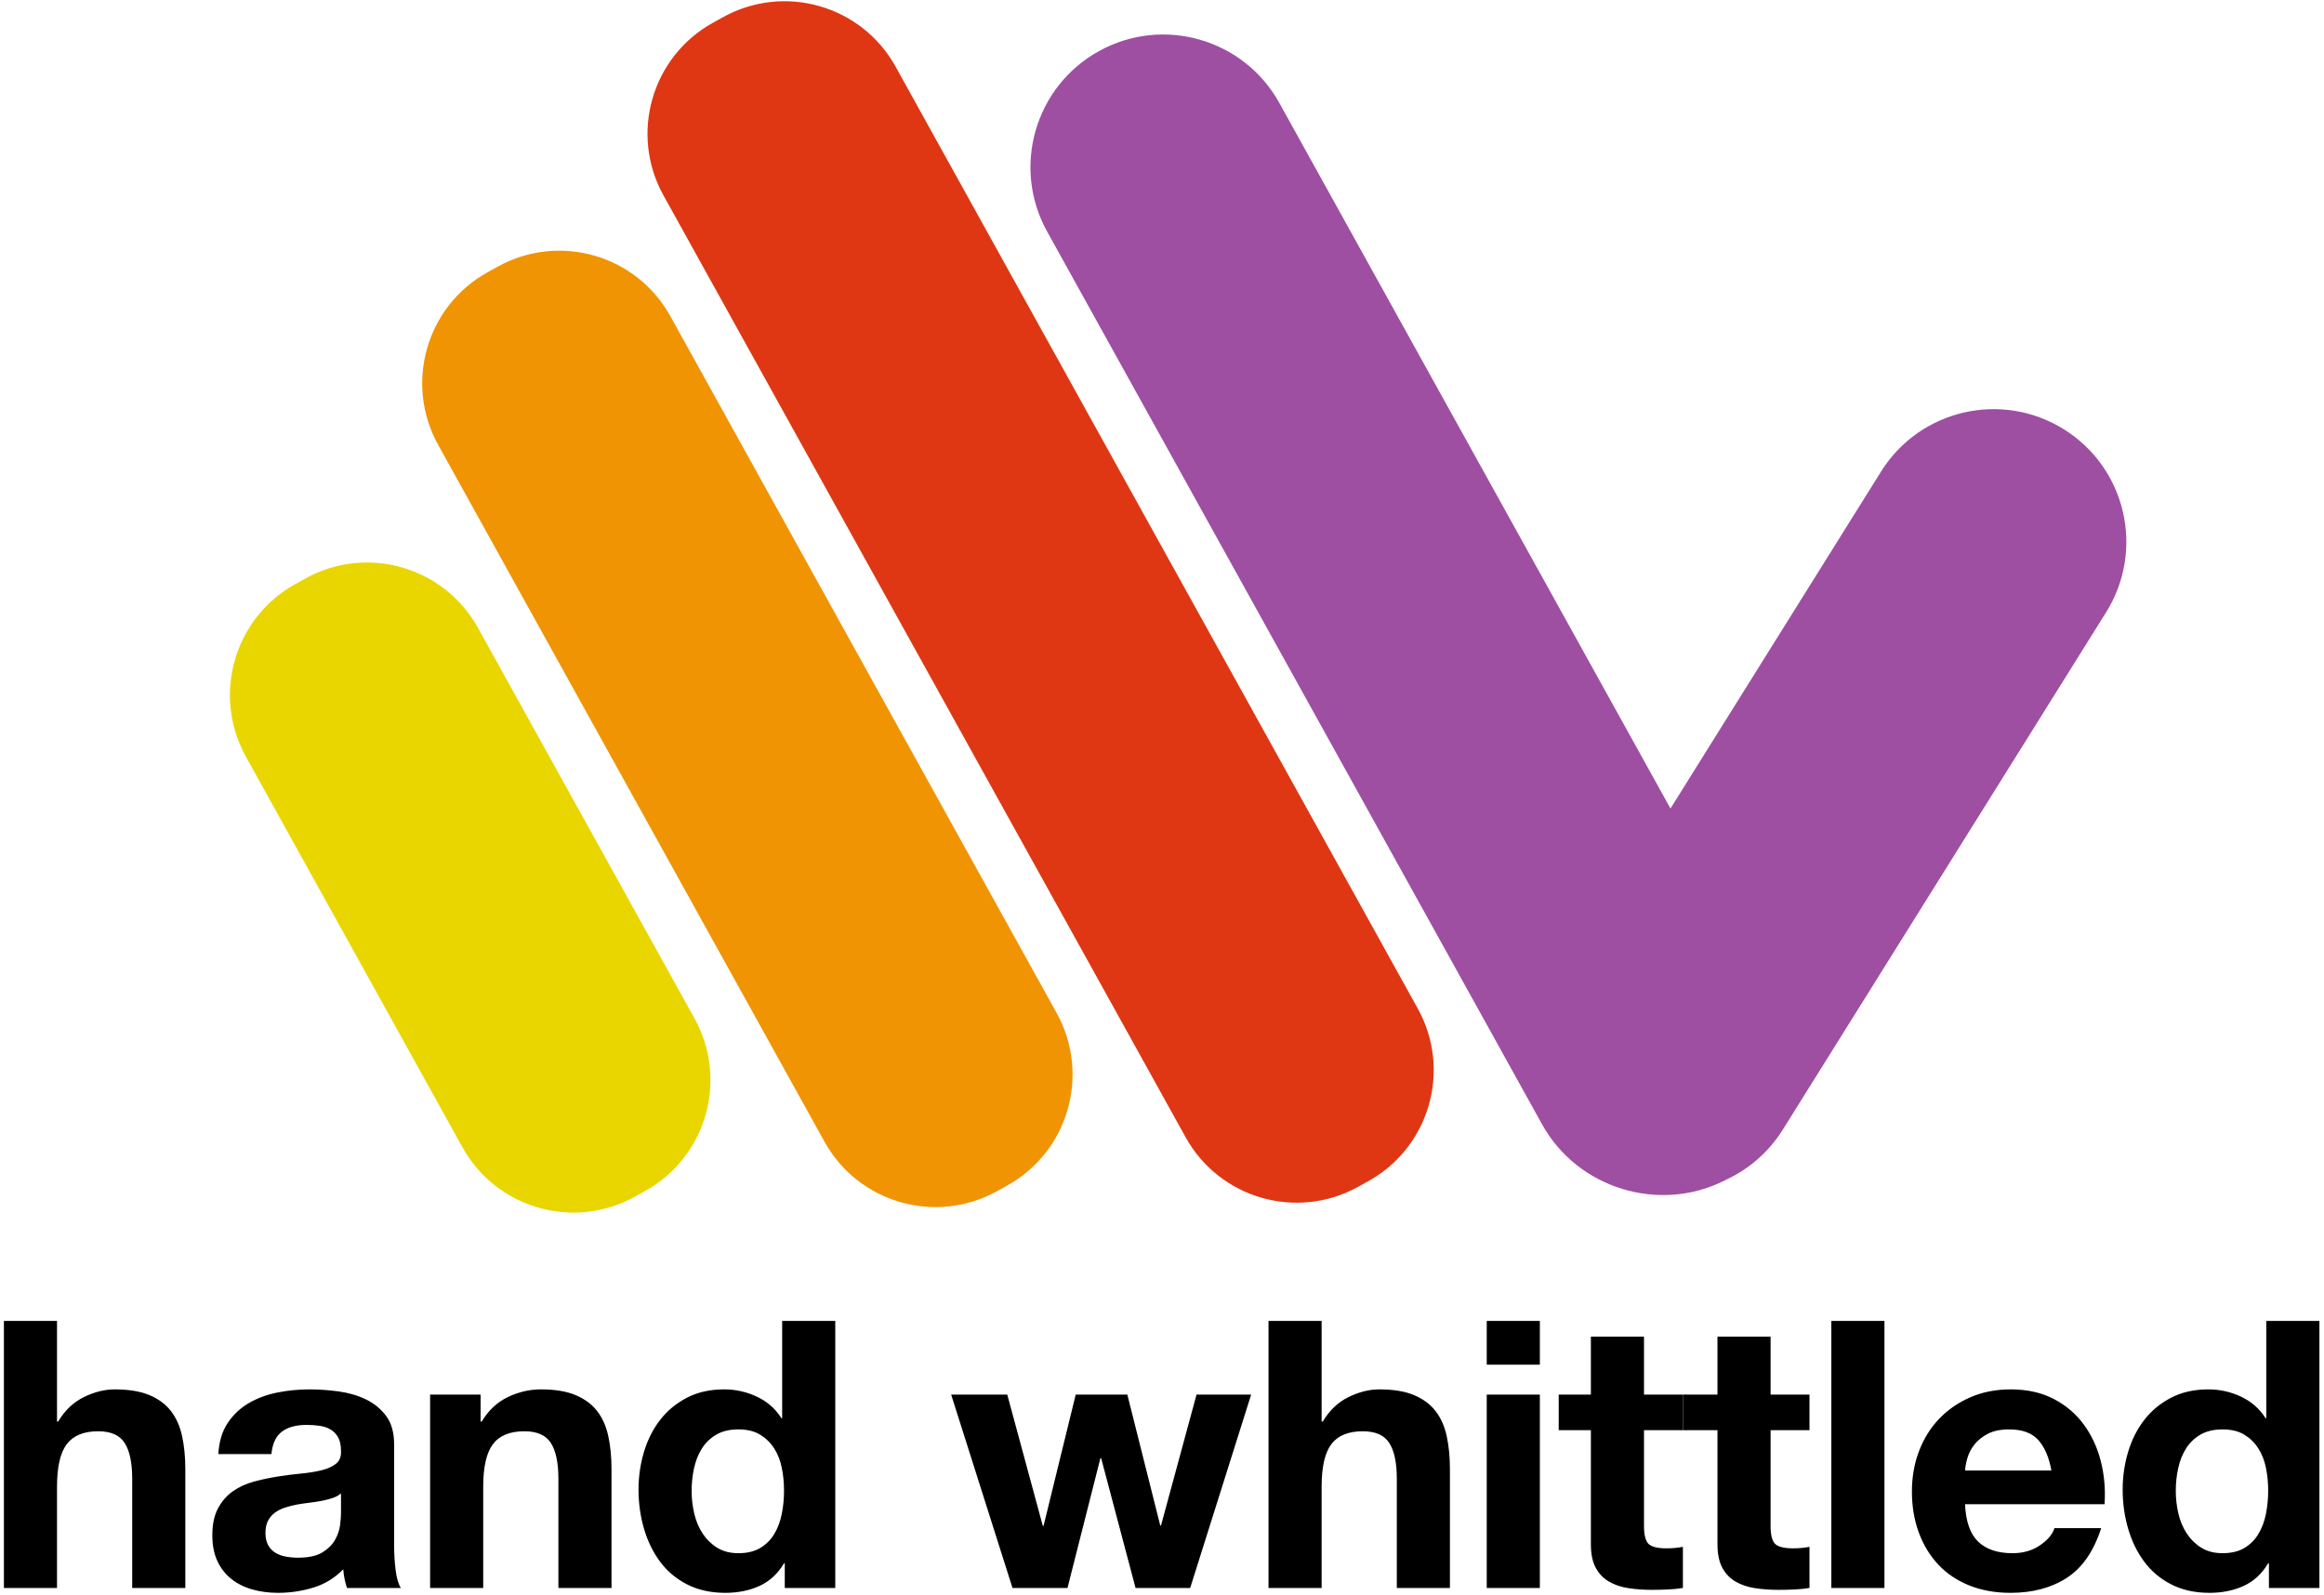
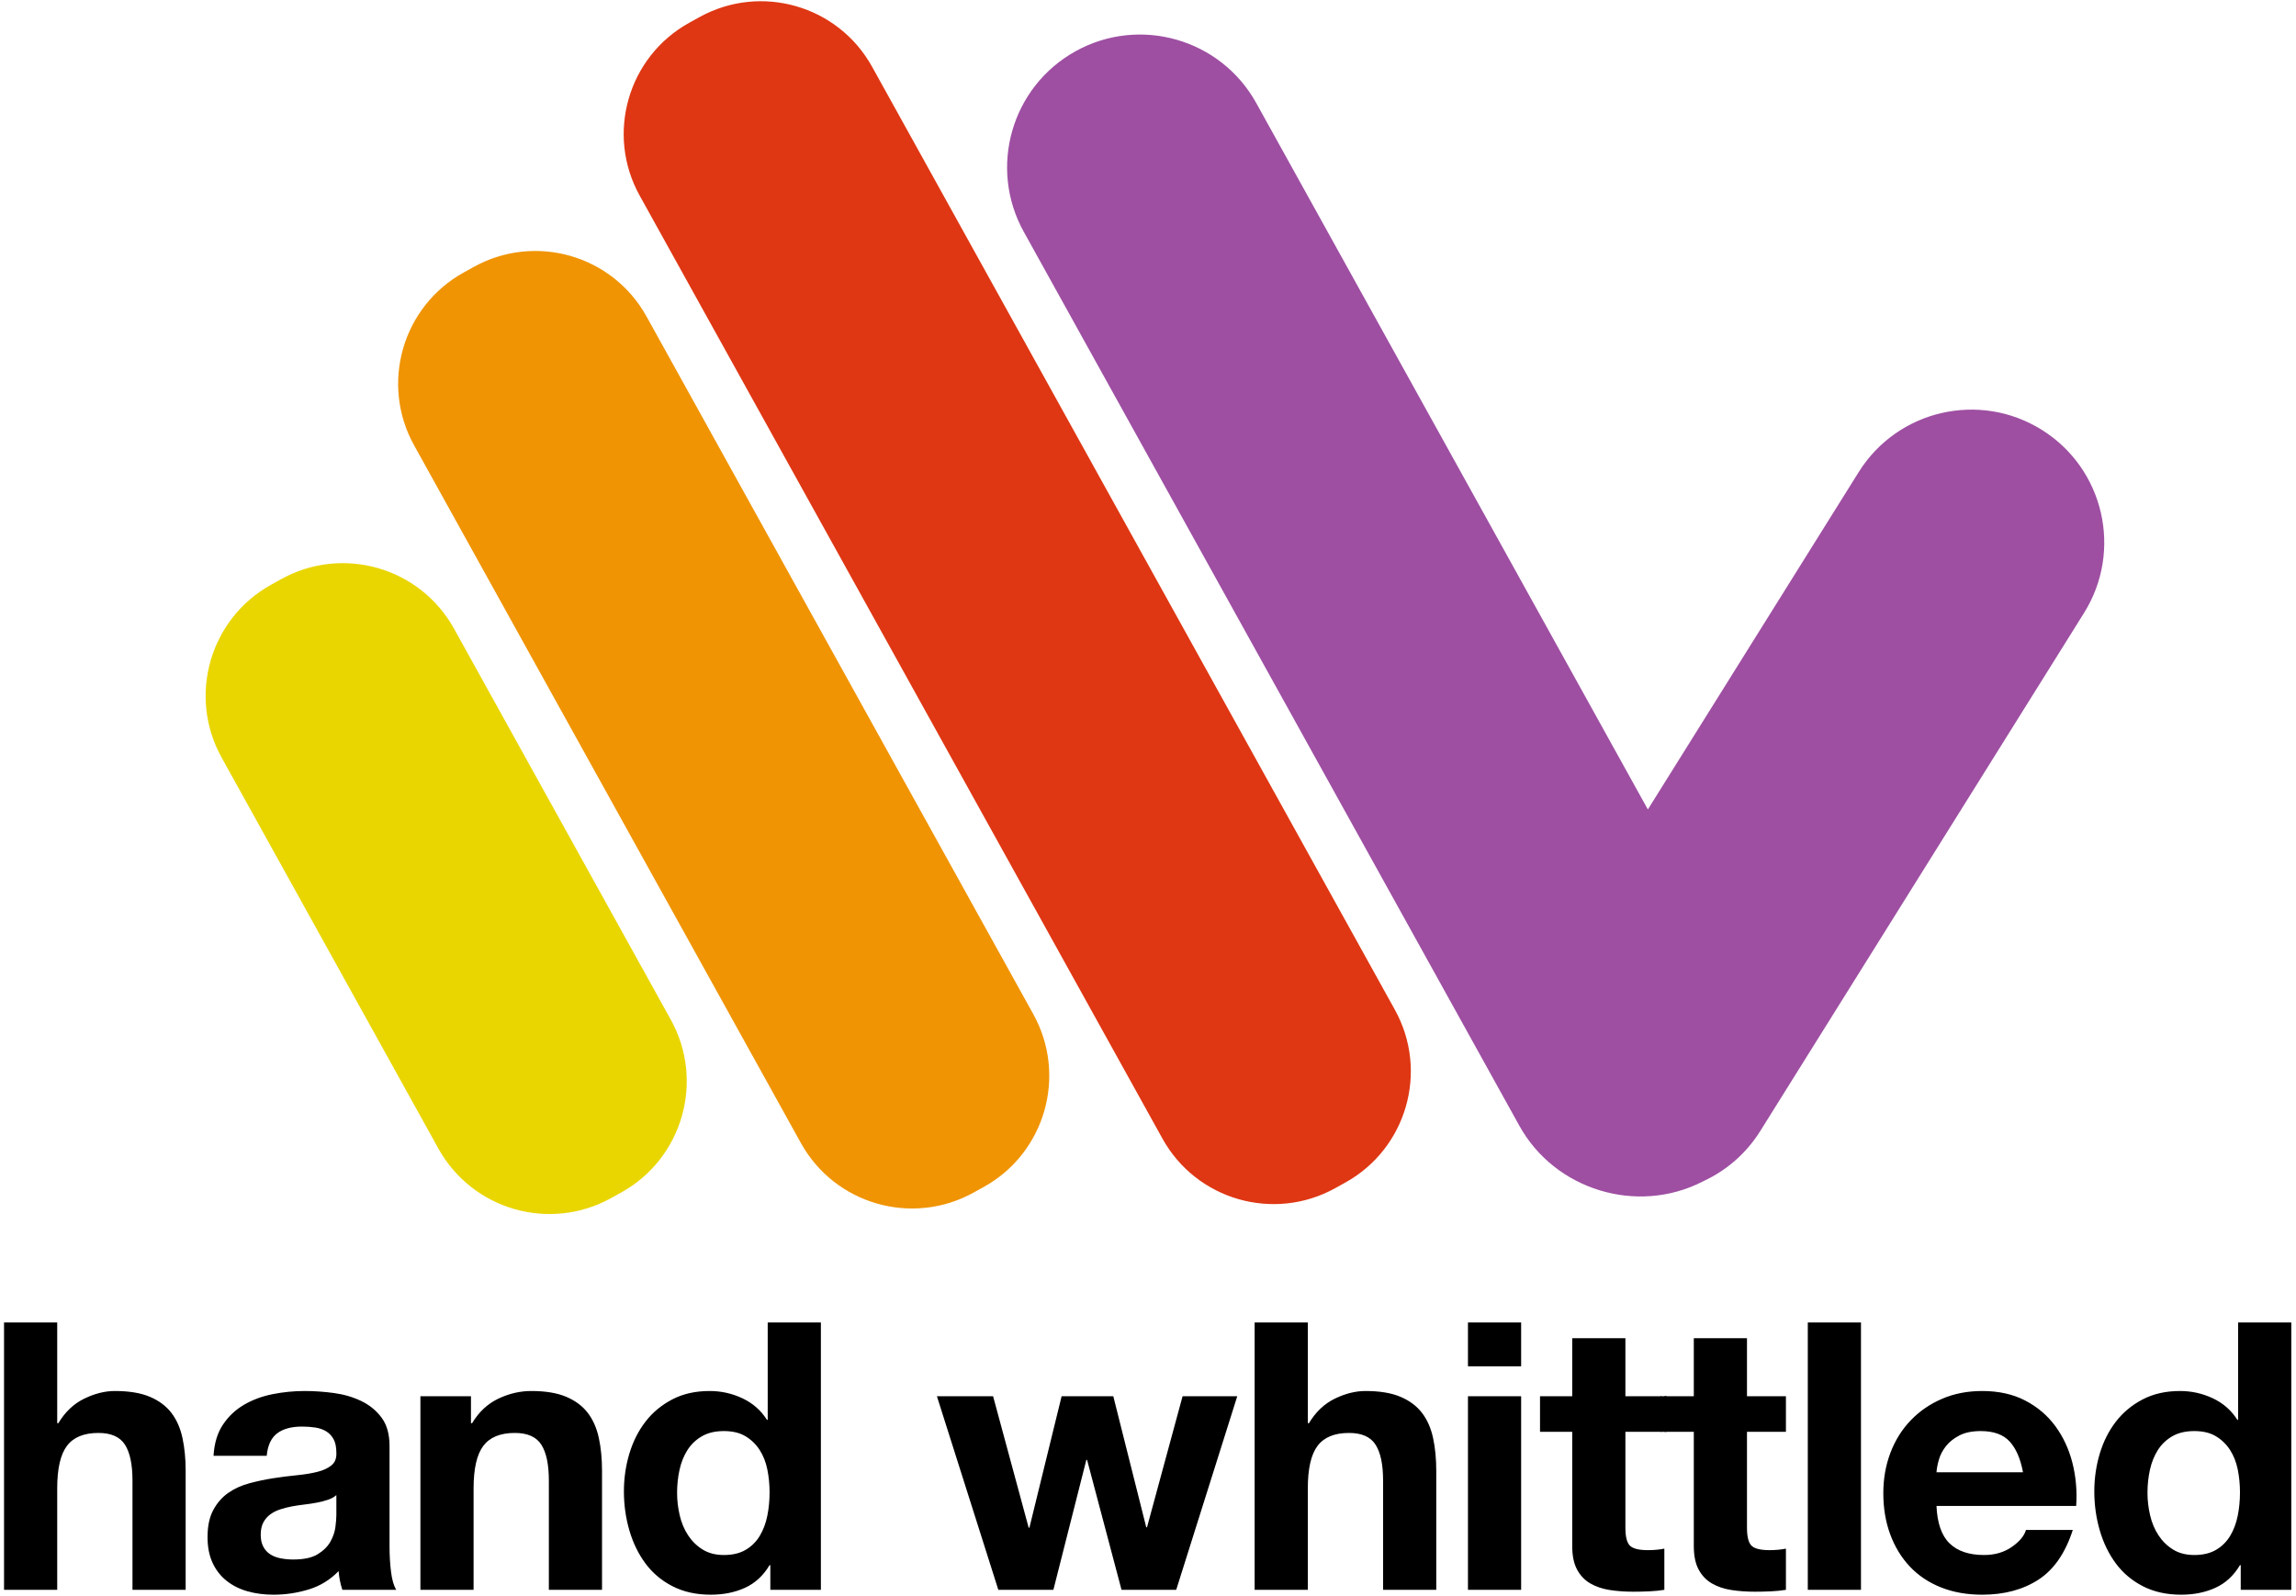
- <svg xmlns="http://www.w3.org/2000/svg" width="379px" height="260px" viewBox="0 0 379 260" version="1.1">
+ <svg xmlns="http://www.w3.org/2000/svg" width="374px" height="260px" viewBox="0 0 374 260" version="1.1">
  <defs />
  <g id="Page-1" stroke="none" stroke-width="1" fill="none" fill-rule="evenodd">
-     <g id="512W" transform="translate(-65, -116)">
-       <g id="Group-3" transform="translate(65, 116)">
-         <g id="Group" transform="translate(37, 0)">
+     <g id="512W" transform="translate(-68, -116)">
+       <g id="Group-3" transform="translate(68, 116)">
+         <g id="Group" transform="translate(33, 0)">
          <path d="M235.423,131.867 L171.632,16.784 C165.839,6.333 152.66,2.547 142.205,8.343 C131.747,14.139 127.97,27.309 133.764,37.761 L214.496,183.406 C220.284,193.848 233.624,197.939 244.279,192.523 L244.308,192.508 C244.383,192.47 244.458,192.431 244.533,192.392 C248.204,190.684 251.439,187.928 253.744,184.239 L306.473,99.854 C312.812,89.711 309.728,76.358 299.59,70.024 C289.45,63.688 276.098,66.774 269.762,76.914 L235.423,131.867 Z" id="Rectangle-110-Copy-2" fill="#9E4FA2" />
          <path d="M156.354,185.492 C161.898,195.494 174.497,199.105 184.497,193.562 L186.146,192.647 C196.142,187.107 199.759,174.504 194.216,164.504 L109.055,10.87 C103.511,0.868 90.912,-2.743 80.912,2.8 L79.262,3.714 C69.267,9.255 65.65,21.857 71.193,31.857 L156.354,185.492 L156.354,185.492 Z" id="Rectangle-126-Copy-2" fill="#DF3713" />
          <path d="M97.457,186.209 C103.001,196.211 115.6,199.822 125.6,194.279 L127.25,193.365 C137.245,187.824 140.862,175.222 135.319,165.222 L72.313,51.556 C66.769,41.554 54.17,37.942 44.17,43.485 L42.52,44.4 C32.525,49.94 28.908,62.543 34.451,72.543 L97.457,186.209 L97.457,186.209 Z" id="Rectangle-105-Copy-3" fill="#F09403" />
          <path d="M38.405,187.104 C43.952,197.11 56.55,200.72 66.549,195.177 L68.199,194.262 C78.195,188.722 81.811,176.118 76.267,166.117 L40.957,102.415 C35.41,92.409 22.812,88.799 12.813,94.342 L11.163,95.257 C1.167,100.797 -2.449,113.401 3.095,123.403 L38.405,187.104 L38.405,187.104 Z" id="Rectangle-109-Copy-2" fill="#E9D600" />
        </g>
        <g id="Group-2" transform="translate(0, 215)" fill="#000000">
-           <path d="M0.637,0.446 L0.637,44 L9.299,44 L9.299,27.469 C9.299,24.256 9.828,21.949 10.885,20.546 C11.943,19.142 13.651,18.441 16.009,18.441 C18.083,18.441 19.527,19.081 20.34,20.363 C21.154,21.644 21.56,23.585 21.56,26.188 L21.56,44 L30.222,44 L30.222,24.602 C30.222,22.65 30.049,20.871 29.704,19.265 C29.358,17.658 28.758,16.296 27.904,15.178 C27.05,14.059 25.881,13.185 24.397,12.555 C22.912,11.924 21.011,11.609 18.693,11.609 C17.067,11.609 15.399,12.026 13.691,12.86 C11.983,13.693 10.58,15.025 9.482,16.855 L9.299,16.855 L9.299,0.446 L0.637,0.446 Z M35.603,22.162 C35.725,20.129 36.233,18.441 37.128,17.099 C38.022,15.757 39.161,14.679 40.544,13.866 C41.926,13.053 43.482,12.473 45.21,12.127 C46.938,11.782 48.677,11.609 50.426,11.609 C52.012,11.609 53.618,11.721 55.245,11.944 C56.871,12.168 58.356,12.605 59.698,13.256 C61.04,13.907 62.138,14.811 62.992,15.97 C63.846,17.13 64.273,18.665 64.273,20.576 L64.273,36.985 C64.273,38.408 64.354,39.771 64.517,41.072 C64.679,42.373 64.964,43.349 65.371,44 L56.587,44 C56.424,43.512 56.292,43.014 56.19,42.505 C56.088,41.997 56.017,41.479 55.977,40.95 C54.594,42.373 52.967,43.37 51.097,43.939 C49.226,44.508 47.315,44.793 45.363,44.793 C43.858,44.793 42.455,44.61 41.154,44.244 C39.852,43.878 38.714,43.309 37.738,42.536 C36.762,41.763 35.999,40.787 35.45,39.608 C34.901,38.429 34.627,37.026 34.627,35.399 C34.627,33.61 34.942,32.136 35.572,30.977 C36.202,29.817 37.016,28.892 38.012,28.201 C39.008,27.51 40.147,26.991 41.428,26.645 C42.709,26.3 44,26.025 45.302,25.822 C46.603,25.619 47.884,25.456 49.145,25.334 C50.405,25.212 51.524,25.029 52.5,24.785 C53.476,24.541 54.248,24.185 54.818,23.718 C55.387,23.25 55.651,22.569 55.611,21.674 C55.611,20.739 55.458,19.997 55.153,19.448 C54.848,18.898 54.441,18.472 53.933,18.166 C53.425,17.861 52.835,17.658 52.164,17.556 C51.493,17.455 50.771,17.404 49.999,17.404 C48.291,17.404 46.949,17.77 45.973,18.502 C44.997,19.234 44.427,20.454 44.265,22.162 L35.603,22.162 Z M55.611,28.567 C55.245,28.892 54.787,29.146 54.238,29.329 C53.689,29.513 53.099,29.665 52.469,29.787 C51.839,29.909 51.178,30.011 50.487,30.092 C49.795,30.173 49.104,30.275 48.413,30.397 C47.762,30.519 47.121,30.682 46.491,30.885 C45.861,31.088 45.312,31.363 44.844,31.709 C44.376,32.054 44,32.491 43.716,33.02 C43.431,33.549 43.289,34.22 43.289,35.033 C43.289,35.806 43.431,36.456 43.716,36.985 C44,37.514 44.387,37.93 44.875,38.236 C45.363,38.541 45.932,38.754 46.583,38.876 C47.233,38.998 47.904,39.059 48.596,39.059 C50.304,39.059 51.625,38.774 52.561,38.205 C53.496,37.636 54.187,36.955 54.635,36.161 C55.082,35.368 55.356,34.565 55.458,33.752 C55.56,32.939 55.611,32.288 55.611,31.8 L55.611,28.567 Z M70.141,12.463 L70.141,44 L78.803,44 L78.803,27.469 C78.803,24.256 79.331,21.949 80.389,20.546 C81.446,19.142 83.154,18.441 85.513,18.441 C87.587,18.441 89.03,19.081 89.844,20.363 C90.657,21.644 91.064,23.585 91.064,26.188 L91.064,44 L99.726,44 L99.726,24.602 C99.726,22.65 99.553,20.871 99.207,19.265 C98.862,17.658 98.262,16.296 97.408,15.178 C96.554,14.059 95.385,13.185 93.9,12.555 C92.416,11.924 90.515,11.609 88.197,11.609 C86.367,11.609 84.577,12.026 82.829,12.86 C81.08,13.693 79.657,15.025 78.559,16.855 L78.376,16.855 L78.376,12.463 L70.141,12.463 Z M127.859,28.14 C127.859,29.441 127.737,30.702 127.493,31.922 C127.249,33.142 126.842,34.23 126.273,35.185 C125.704,36.141 124.941,36.904 123.985,37.473 C123.03,38.042 121.84,38.327 120.417,38.327 C119.075,38.327 117.926,38.032 116.97,37.443 C116.015,36.853 115.222,36.08 114.591,35.124 C113.961,34.169 113.504,33.081 113.219,31.861 C112.934,30.641 112.792,29.421 112.792,28.201 C112.792,26.9 112.924,25.649 113.188,24.45 C113.453,23.25 113.88,22.182 114.469,21.247 C115.059,20.312 115.842,19.559 116.818,18.99 C117.794,18.421 118.994,18.136 120.417,18.136 C121.84,18.136 123.02,18.421 123.955,18.99 C124.89,19.559 125.653,20.301 126.242,21.216 C126.832,22.132 127.249,23.189 127.493,24.389 C127.737,25.588 127.859,26.839 127.859,28.14 L127.859,28.14 Z M127.981,39.974 L127.981,44 L136.216,44 L136.216,0.446 L127.554,0.446 L127.554,16.306 L127.432,16.306 C126.456,14.761 125.124,13.592 123.436,12.799 C121.749,12.005 119.97,11.609 118.099,11.609 C115.781,11.609 113.748,12.066 111.999,12.982 C110.25,13.897 108.796,15.106 107.637,16.611 C106.478,18.116 105.604,19.854 105.014,21.826 C104.425,23.799 104.13,25.842 104.13,27.957 C104.13,30.153 104.425,32.268 105.014,34.301 C105.604,36.334 106.478,38.134 107.637,39.7 C108.796,41.265 110.271,42.505 112.06,43.42 C113.849,44.336 115.923,44.793 118.282,44.793 C120.356,44.793 122.216,44.417 123.863,43.664 C125.51,42.912 126.842,41.682 127.859,39.974 L127.981,39.974 Z M194.095,44 L204.038,12.463 L195.132,12.463 L189.337,33.813 L189.215,33.813 L183.847,12.463 L175.429,12.463 L170.183,33.874 L170.061,33.874 L164.266,12.463 L155.116,12.463 L165.12,44 L174.087,44 L179.455,22.833 L179.577,22.833 L185.189,44 L194.095,44 Z M206.87,0.446 L206.87,44 L215.532,44 L215.532,27.469 C215.532,24.256 216.061,21.949 217.118,20.546 C218.176,19.142 219.884,18.441 222.242,18.441 C224.316,18.441 225.76,19.081 226.573,20.363 C227.387,21.644 227.793,23.585 227.793,26.188 L227.793,44 L236.455,44 L236.455,24.602 C236.455,22.65 236.282,20.871 235.937,19.265 C235.591,17.658 234.991,16.296 234.137,15.178 C233.283,14.059 232.114,13.185 230.63,12.555 C229.145,11.924 227.244,11.609 224.926,11.609 C223.3,11.609 221.632,12.026 219.924,12.86 C218.216,13.693 216.813,15.025 215.715,16.855 L215.532,16.855 L215.532,0.446 L206.87,0.446 Z M251.121,7.583 L251.121,0.446 L242.459,0.446 L242.459,7.583 L251.121,7.583 Z M242.459,12.463 L242.459,44 L251.121,44 L251.121,12.463 L242.459,12.463 Z M268.105,12.463 L268.105,3.008 L259.443,3.008 L259.443,12.463 L254.197,12.463 L254.197,18.258 L259.443,18.258 L259.443,36.863 C259.443,38.449 259.707,39.73 260.236,40.706 C260.764,41.682 261.486,42.434 262.401,42.963 C263.316,43.492 264.374,43.847 265.573,44.031 C266.773,44.214 268.044,44.305 269.386,44.305 C270.24,44.305 271.114,44.285 272.009,44.244 C272.903,44.203 273.717,44.122 274.449,44 L274.449,37.29 C274.042,37.371 273.615,37.432 273.168,37.473 C272.72,37.514 272.253,37.534 271.765,37.534 C270.301,37.534 269.325,37.29 268.837,36.802 C268.349,36.314 268.105,35.338 268.105,33.874 L268.105,18.258 L274.449,18.258 L274.449,12.463 L268.105,12.463 Z M288.749,12.463 L288.749,3.008 L280.087,3.008 L280.087,12.463 L274.841,12.463 L274.841,18.258 L280.087,18.258 L280.087,36.863 C280.087,38.449 280.351,39.73 280.88,40.706 C281.408,41.682 282.13,42.434 283.045,42.963 C283.96,43.492 285.017,43.847 286.217,44.031 C287.417,44.214 288.688,44.305 290.03,44.305 C290.884,44.305 291.758,44.285 292.653,44.244 C293.547,44.203 294.361,44.122 295.093,44 L295.093,37.29 C294.686,37.371 294.259,37.432 293.812,37.473 C293.364,37.514 292.897,37.534 292.409,37.534 C290.945,37.534 289.969,37.29 289.481,36.802 C288.993,36.314 288.749,35.338 288.749,33.874 L288.749,18.258 L295.093,18.258 L295.093,12.463 L288.749,12.463 Z M298.656,0.446 L298.656,44 L307.318,44 L307.318,0.446 L298.656,0.446 Z M334.55,24.846 L320.459,24.846 C320.5,24.236 320.632,23.545 320.856,22.772 C321.079,21.999 321.466,21.267 322.015,20.576 C322.564,19.885 323.296,19.305 324.211,18.837 C325.126,18.37 326.274,18.136 327.657,18.136 C329.772,18.136 331.348,18.705 332.385,19.844 C333.422,20.983 334.143,22.65 334.55,24.846 L334.55,24.846 Z M320.459,30.336 L343.212,30.336 C343.375,27.896 343.171,25.558 342.602,23.321 C342.033,21.084 341.108,19.092 339.827,17.343 C338.546,15.594 336.909,14.202 334.916,13.165 C332.923,12.127 330.585,11.609 327.901,11.609 C325.502,11.609 323.316,12.036 321.344,12.89 C319.371,13.744 317.673,14.913 316.25,16.398 C314.827,17.882 313.729,19.641 312.956,21.674 C312.183,23.707 311.797,25.903 311.797,28.262 C311.797,30.702 312.173,32.939 312.926,34.972 C313.678,37.005 314.745,38.754 316.128,40.218 C317.511,41.682 319.198,42.81 321.191,43.603 C323.184,44.397 325.42,44.793 327.901,44.793 C331.48,44.793 334.53,43.98 337.051,42.353 C339.572,40.726 341.443,38.022 342.663,34.24 L335.038,34.24 C334.753,35.216 333.981,36.141 332.72,37.016 C331.459,37.89 329.955,38.327 328.206,38.327 C325.766,38.327 323.895,37.697 322.594,36.436 C321.293,35.175 320.581,33.142 320.459,30.336 L320.459,30.336 Z M369.895,28.14 C369.895,29.441 369.773,30.702 369.529,31.922 C369.285,33.142 368.878,34.23 368.309,35.185 C367.74,36.141 366.977,36.904 366.021,37.473 C365.066,38.042 363.876,38.327 362.453,38.327 C361.111,38.327 359.962,38.032 359.006,37.443 C358.051,36.853 357.258,36.08 356.627,35.124 C355.997,34.169 355.54,33.081 355.255,31.861 C354.97,30.641 354.828,29.421 354.828,28.201 C354.828,26.9 354.96,25.649 355.224,24.45 C355.489,23.25 355.916,22.182 356.505,21.247 C357.095,20.312 357.878,19.559 358.854,18.99 C359.83,18.421 361.03,18.136 362.453,18.136 C363.876,18.136 365.056,18.421 365.991,18.99 C366.926,19.559 367.689,20.301 368.278,21.216 C368.868,22.132 369.285,23.189 369.529,24.389 C369.773,25.588 369.895,26.839 369.895,28.14 L369.895,28.14 Z M370.017,39.974 L370.017,44 L378.252,44 L378.252,0.446 L369.59,0.446 L369.59,16.306 L369.468,16.306 C368.492,14.761 367.16,13.592 365.472,12.799 C363.785,12.005 362.006,11.609 360.135,11.609 C357.817,11.609 355.784,12.066 354.035,12.982 C352.286,13.897 350.832,15.106 349.673,16.611 C348.514,18.116 347.64,19.854 347.05,21.826 C346.461,23.799 346.166,25.842 346.166,27.957 C346.166,30.153 346.461,32.268 347.05,34.301 C347.64,36.334 348.514,38.134 349.673,39.7 C350.832,41.265 352.307,42.505 354.096,43.42 C355.885,44.336 357.959,44.793 360.318,44.793 C362.392,44.793 364.252,44.417 365.899,43.664 C367.546,42.912 368.878,41.682 369.895,39.974 L370.017,39.974 Z" id="hand-whittled" />
-           <rect id="Rectangle-53" x="274.45" y="12.46" width="0.5" height="5.8" />
+           <path d="M0.657,0.446 L0.657,44 L9.319,44 L9.319,27.469 C9.319,24.256 9.848,21.949 10.905,20.546 C11.963,19.142 13.671,18.441 16.029,18.441 C18.103,18.441 19.547,19.081 20.36,20.363 C21.174,21.644 21.58,23.585 21.58,26.188 L21.58,44 L30.242,44 L30.242,24.602 C30.242,22.65 30.069,20.871 29.724,19.265 C29.378,17.658 28.778,16.296 27.924,15.178 C27.07,14.059 25.901,13.185 24.417,12.555 C22.932,11.924 21.031,11.609 18.713,11.609 C17.087,11.609 15.419,12.026 13.711,12.86 C12.003,13.693 10.6,15.025 9.502,16.855 L9.319,16.855 L9.319,0.446 L0.657,0.446 Z M34.783,22.162 C34.905,20.129 35.413,18.441 36.308,17.099 C37.202,15.757 38.341,14.679 39.724,13.866 C41.106,13.053 42.662,12.473 44.39,12.127 C46.118,11.782 47.857,11.609 49.606,11.609 C51.192,11.609 52.798,11.721 54.425,11.944 C56.051,12.168 57.536,12.605 58.878,13.256 C60.22,13.907 61.318,14.811 62.172,15.97 C63.026,17.13 63.453,18.665 63.453,20.576 L63.453,36.985 C63.453,38.408 63.534,39.771 63.697,41.072 C63.859,42.373 64.144,43.349 64.551,44 L55.767,44 C55.604,43.512 55.472,43.014 55.37,42.505 C55.268,41.997 55.197,41.479 55.157,40.95 C53.774,42.373 52.147,43.37 50.277,43.939 C48.406,44.508 46.495,44.793 44.543,44.793 C43.038,44.793 41.635,44.61 40.334,44.244 C39.032,43.878 37.894,43.309 36.918,42.536 C35.942,41.763 35.179,40.787 34.63,39.608 C34.081,38.429 33.807,37.026 33.807,35.399 C33.807,33.61 34.122,32.136 34.752,30.977 C35.382,29.817 36.196,28.892 37.192,28.201 C38.188,27.51 39.327,26.991 40.608,26.645 C41.889,26.3 43.18,26.025 44.482,25.822 C45.783,25.619 47.064,25.456 48.325,25.334 C49.585,25.212 50.704,25.029 51.68,24.785 C52.656,24.541 53.428,24.185 53.998,23.718 C54.567,23.25 54.831,22.569 54.791,21.674 C54.791,20.739 54.638,19.997 54.333,19.448 C54.028,18.898 53.621,18.472 53.113,18.166 C52.605,17.861 52.015,17.658 51.344,17.556 C50.673,17.455 49.951,17.404 49.179,17.404 C47.471,17.404 46.129,17.77 45.153,18.502 C44.177,19.234 43.607,20.454 43.445,22.162 L34.783,22.162 Z M54.791,28.567 C54.425,28.892 53.967,29.146 53.418,29.329 C52.869,29.513 52.279,29.665 51.649,29.787 C51.019,29.909 50.358,30.011 49.667,30.092 C48.975,30.173 48.284,30.275 47.593,30.397 C46.942,30.519 46.301,30.682 45.671,30.885 C45.041,31.088 44.492,31.363 44.024,31.709 C43.556,32.054 43.18,32.491 42.896,33.02 C42.611,33.549 42.469,34.22 42.469,35.033 C42.469,35.806 42.611,36.456 42.896,36.985 C43.18,37.514 43.567,37.93 44.055,38.236 C44.543,38.541 45.112,38.754 45.763,38.876 C46.413,38.998 47.084,39.059 47.776,39.059 C49.484,39.059 50.805,38.774 51.741,38.205 C52.676,37.636 53.367,36.955 53.815,36.161 C54.262,35.368 54.536,34.565 54.638,33.752 C54.74,32.939 54.791,32.288 54.791,31.8 L54.791,28.567 Z M68.481,12.463 L68.481,44 L77.143,44 L77.143,27.469 C77.143,24.256 77.671,21.949 78.729,20.546 C79.786,19.142 81.494,18.441 83.853,18.441 C85.927,18.441 87.37,19.081 88.184,20.363 C88.997,21.644 89.404,23.585 89.404,26.188 L89.404,44 L98.066,44 L98.066,24.602 C98.066,22.65 97.893,20.871 97.547,19.265 C97.202,17.658 96.602,16.296 95.748,15.178 C94.894,14.059 93.725,13.185 92.24,12.555 C90.756,11.924 88.855,11.609 86.537,11.609 C84.707,11.609 82.917,12.026 81.169,12.86 C79.42,13.693 77.997,15.025 76.899,16.855 L76.716,16.855 L76.716,12.463 L68.481,12.463 Z M125.359,28.14 C125.359,29.441 125.237,30.702 124.993,31.922 C124.749,33.142 124.342,34.23 123.773,35.185 C123.204,36.141 122.441,36.904 121.485,37.473 C120.53,38.042 119.34,38.327 117.917,38.327 C116.575,38.327 115.426,38.032 114.47,37.443 C113.515,36.853 112.722,36.08 112.091,35.124 C111.461,34.169 111.004,33.081 110.719,31.861 C110.434,30.641 110.292,29.421 110.292,28.201 C110.292,26.9 110.424,25.649 110.688,24.45 C110.953,23.25 111.38,22.182 111.969,21.247 C112.559,20.312 113.342,19.559 114.318,18.99 C115.294,18.421 116.494,18.136 117.917,18.136 C119.34,18.136 120.52,18.421 121.455,18.99 C122.39,19.559 123.153,20.301 123.742,21.216 C124.332,22.132 124.749,23.189 124.993,24.389 C125.237,25.588 125.359,26.839 125.359,28.14 L125.359,28.14 Z M125.481,39.974 L125.481,44 L133.716,44 L133.716,0.446 L125.054,0.446 L125.054,16.306 L124.932,16.306 C123.956,14.761 122.624,13.592 120.936,12.799 C119.249,12.005 117.47,11.609 115.599,11.609 C113.281,11.609 111.248,12.066 109.499,12.982 C107.75,13.897 106.296,15.106 105.137,16.611 C103.978,18.116 103.104,19.854 102.514,21.826 C101.925,23.799 101.63,25.842 101.63,27.957 C101.63,30.153 101.925,32.268 102.514,34.301 C103.104,36.334 103.978,38.134 105.137,39.7 C106.296,41.265 107.771,42.505 109.56,43.42 C111.349,44.336 113.423,44.793 115.782,44.793 C117.856,44.793 119.716,44.417 121.363,43.664 C123.01,42.912 124.342,41.682 125.359,39.974 L125.481,39.974 Z M191.595,44 L201.538,12.463 L192.632,12.463 L186.837,33.813 L186.715,33.813 L181.347,12.463 L172.929,12.463 L167.683,33.874 L167.561,33.874 L161.766,12.463 L152.616,12.463 L162.62,44 L171.587,44 L176.955,22.833 L177.077,22.833 L182.689,44 L191.595,44 Z M204.37,0.446 L204.37,44 L213.032,44 L213.032,27.469 C213.032,24.256 213.561,21.949 214.618,20.546 C215.676,19.142 217.384,18.441 219.742,18.441 C221.816,18.441 223.26,19.081 224.073,20.363 C224.887,21.644 225.293,23.585 225.293,26.188 L225.293,44 L233.955,44 L233.955,24.602 C233.955,22.65 233.782,20.871 233.437,19.265 C233.091,17.658 232.491,16.296 231.637,15.178 C230.783,14.059 229.614,13.185 228.13,12.555 C226.645,11.924 224.744,11.609 222.426,11.609 C220.8,11.609 219.132,12.026 217.424,12.86 C215.716,13.693 214.313,15.025 213.215,16.855 L213.032,16.855 L213.032,0.446 L204.37,0.446 Z M247.781,7.583 L247.781,0.446 L239.119,0.446 L239.119,7.583 L247.781,7.583 Z M239.119,12.463 L239.119,44 L247.781,44 L247.781,12.463 L239.119,12.463 Z M264.765,12.463 L264.765,3.008 L256.103,3.008 L256.103,12.463 L250.857,12.463 L250.857,18.258 L256.103,18.258 L256.103,36.863 C256.103,38.449 256.367,39.73 256.896,40.706 C257.424,41.682 258.146,42.434 259.061,42.963 C259.976,43.492 261.034,43.847 262.233,44.031 C263.433,44.214 264.704,44.305 266.046,44.305 C266.9,44.305 267.774,44.285 268.669,44.244 C269.563,44.203 270.377,44.122 271.109,44 L271.109,37.29 C270.702,37.371 270.275,37.432 269.828,37.473 C269.38,37.514 268.913,37.534 268.425,37.534 C266.961,37.534 265.985,37.29 265.497,36.802 C265.009,36.314 264.765,35.338 264.765,33.874 L264.765,18.258 L271.109,18.258 L271.109,12.463 L264.765,12.463 Z M284.569,12.463 L284.569,3.008 L275.907,3.008 L275.907,12.463 L270.661,12.463 L270.661,18.258 L275.907,18.258 L275.907,36.863 C275.907,38.449 276.171,39.73 276.7,40.706 C277.228,41.682 277.95,42.434 278.865,42.963 C279.78,43.492 280.837,43.847 282.037,44.031 C283.237,44.214 284.508,44.305 285.85,44.305 C286.704,44.305 287.578,44.285 288.473,44.244 C289.367,44.203 290.181,44.122 290.913,44 L290.913,37.29 C290.506,37.371 290.079,37.432 289.632,37.473 C289.184,37.514 288.717,37.534 288.229,37.534 C286.765,37.534 285.789,37.29 285.301,36.802 C284.813,36.314 284.569,35.338 284.569,33.874 L284.569,18.258 L290.913,18.258 L290.913,12.463 L284.569,12.463 Z M294.476,0.446 L294.476,44 L303.138,44 L303.138,0.446 L294.476,0.446 Z M329.53,24.846 L315.439,24.846 C315.48,24.236 315.612,23.545 315.836,22.772 C316.059,21.999 316.446,21.267 316.995,20.576 C317.544,19.885 318.276,19.305 319.191,18.837 C320.106,18.37 321.254,18.136 322.637,18.136 C324.752,18.136 326.328,18.705 327.365,19.844 C328.402,20.983 329.123,22.65 329.53,24.846 L329.53,24.846 Z M315.439,30.336 L338.192,30.336 C338.355,27.896 338.151,25.558 337.582,23.321 C337.013,21.084 336.088,19.092 334.807,17.343 C333.526,15.594 331.889,14.202 329.896,13.165 C327.903,12.127 325.565,11.609 322.881,11.609 C320.482,11.609 318.296,12.036 316.324,12.89 C314.351,13.744 312.653,14.913 311.23,16.398 C309.807,17.882 308.709,19.641 307.936,21.674 C307.163,23.707 306.777,25.903 306.777,28.262 C306.777,30.702 307.153,32.939 307.906,34.972 C308.658,37.005 309.725,38.754 311.108,40.218 C312.491,41.682 314.178,42.81 316.171,43.603 C318.164,44.397 320.4,44.793 322.881,44.793 C326.46,44.793 329.51,43.98 332.031,42.353 C334.552,40.726 336.423,38.022 337.643,34.24 L330.018,34.24 C329.733,35.216 328.961,36.141 327.7,37.016 C326.439,37.89 324.935,38.327 323.186,38.327 C320.746,38.327 318.875,37.697 317.574,36.436 C316.273,35.175 315.561,33.142 315.439,30.336 L315.439,30.336 Z M364.875,28.14 C364.875,29.441 364.753,30.702 364.509,31.922 C364.265,33.142 363.858,34.23 363.289,35.185 C362.72,36.141 361.957,36.904 361.001,37.473 C360.046,38.042 358.856,38.327 357.433,38.327 C356.091,38.327 354.942,38.032 353.986,37.443 C353.031,36.853 352.238,36.08 351.607,35.124 C350.977,34.169 350.52,33.081 350.235,31.861 C349.95,30.641 349.808,29.421 349.808,28.201 C349.808,26.9 349.94,25.649 350.204,24.45 C350.469,23.25 350.896,22.182 351.485,21.247 C352.075,20.312 352.858,19.559 353.834,18.99 C354.81,18.421 356.01,18.136 357.433,18.136 C358.856,18.136 360.036,18.421 360.971,18.99 C361.906,19.559 362.669,20.301 363.258,21.216 C363.848,22.132 364.265,23.189 364.509,24.389 C364.753,25.588 364.875,26.839 364.875,28.14 L364.875,28.14 Z M364.997,39.974 L364.997,44 L373.232,44 L373.232,0.446 L364.57,0.446 L364.57,16.306 L364.448,16.306 C363.472,14.761 362.14,13.592 360.452,12.799 C358.765,12.005 356.986,11.609 355.115,11.609 C352.797,11.609 350.764,12.066 349.015,12.982 C347.266,13.897 345.812,15.106 344.653,16.611 C343.494,18.116 342.62,19.854 342.03,21.826 C341.441,23.799 341.146,25.842 341.146,27.957 C341.146,30.153 341.441,32.268 342.03,34.301 C342.62,36.334 343.494,38.134 344.653,39.7 C345.812,41.265 347.287,42.505 349.076,43.42 C350.865,44.336 352.939,44.793 355.298,44.793 C357.372,44.793 359.232,44.417 360.879,43.664 C362.526,42.912 363.858,41.682 364.875,39.974 L364.997,39.974 Z" id="hand-whittled" />
+           <rect id="Rectangle-53" x="270.5" y="12.46" width="1" height="5.8" />
        </g>
      </g>
    </g>
  </g>
</svg>
